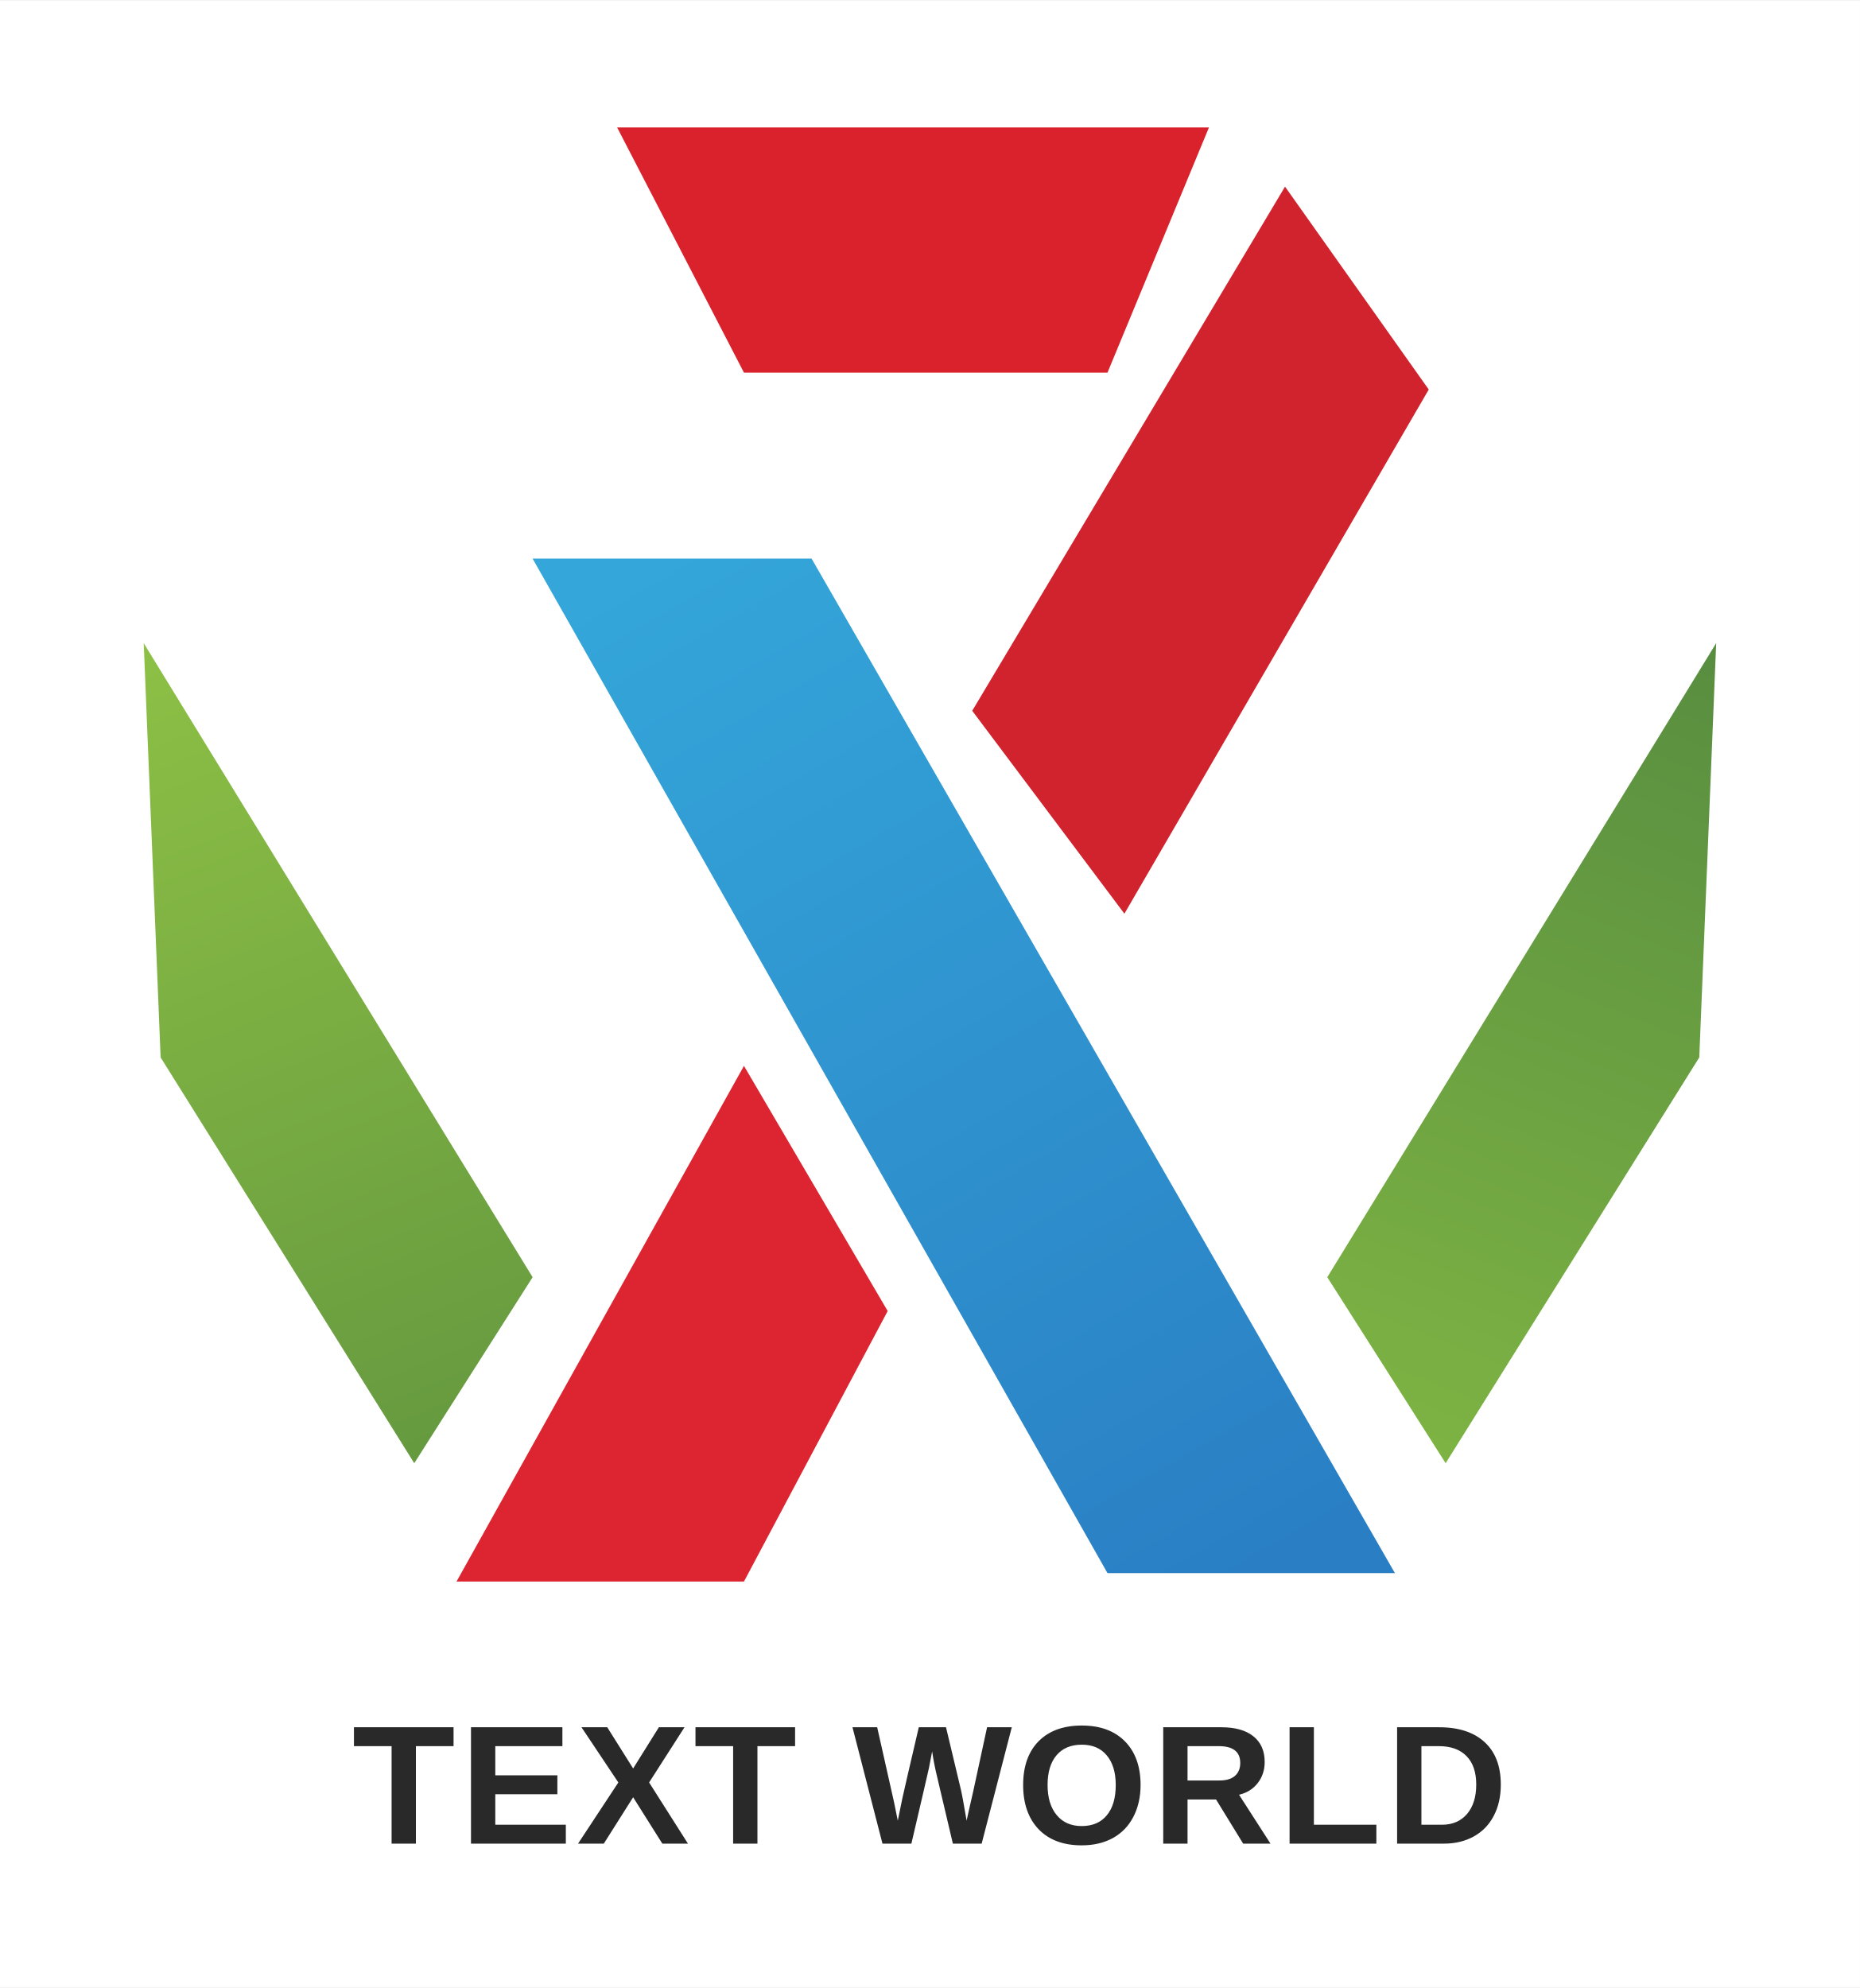
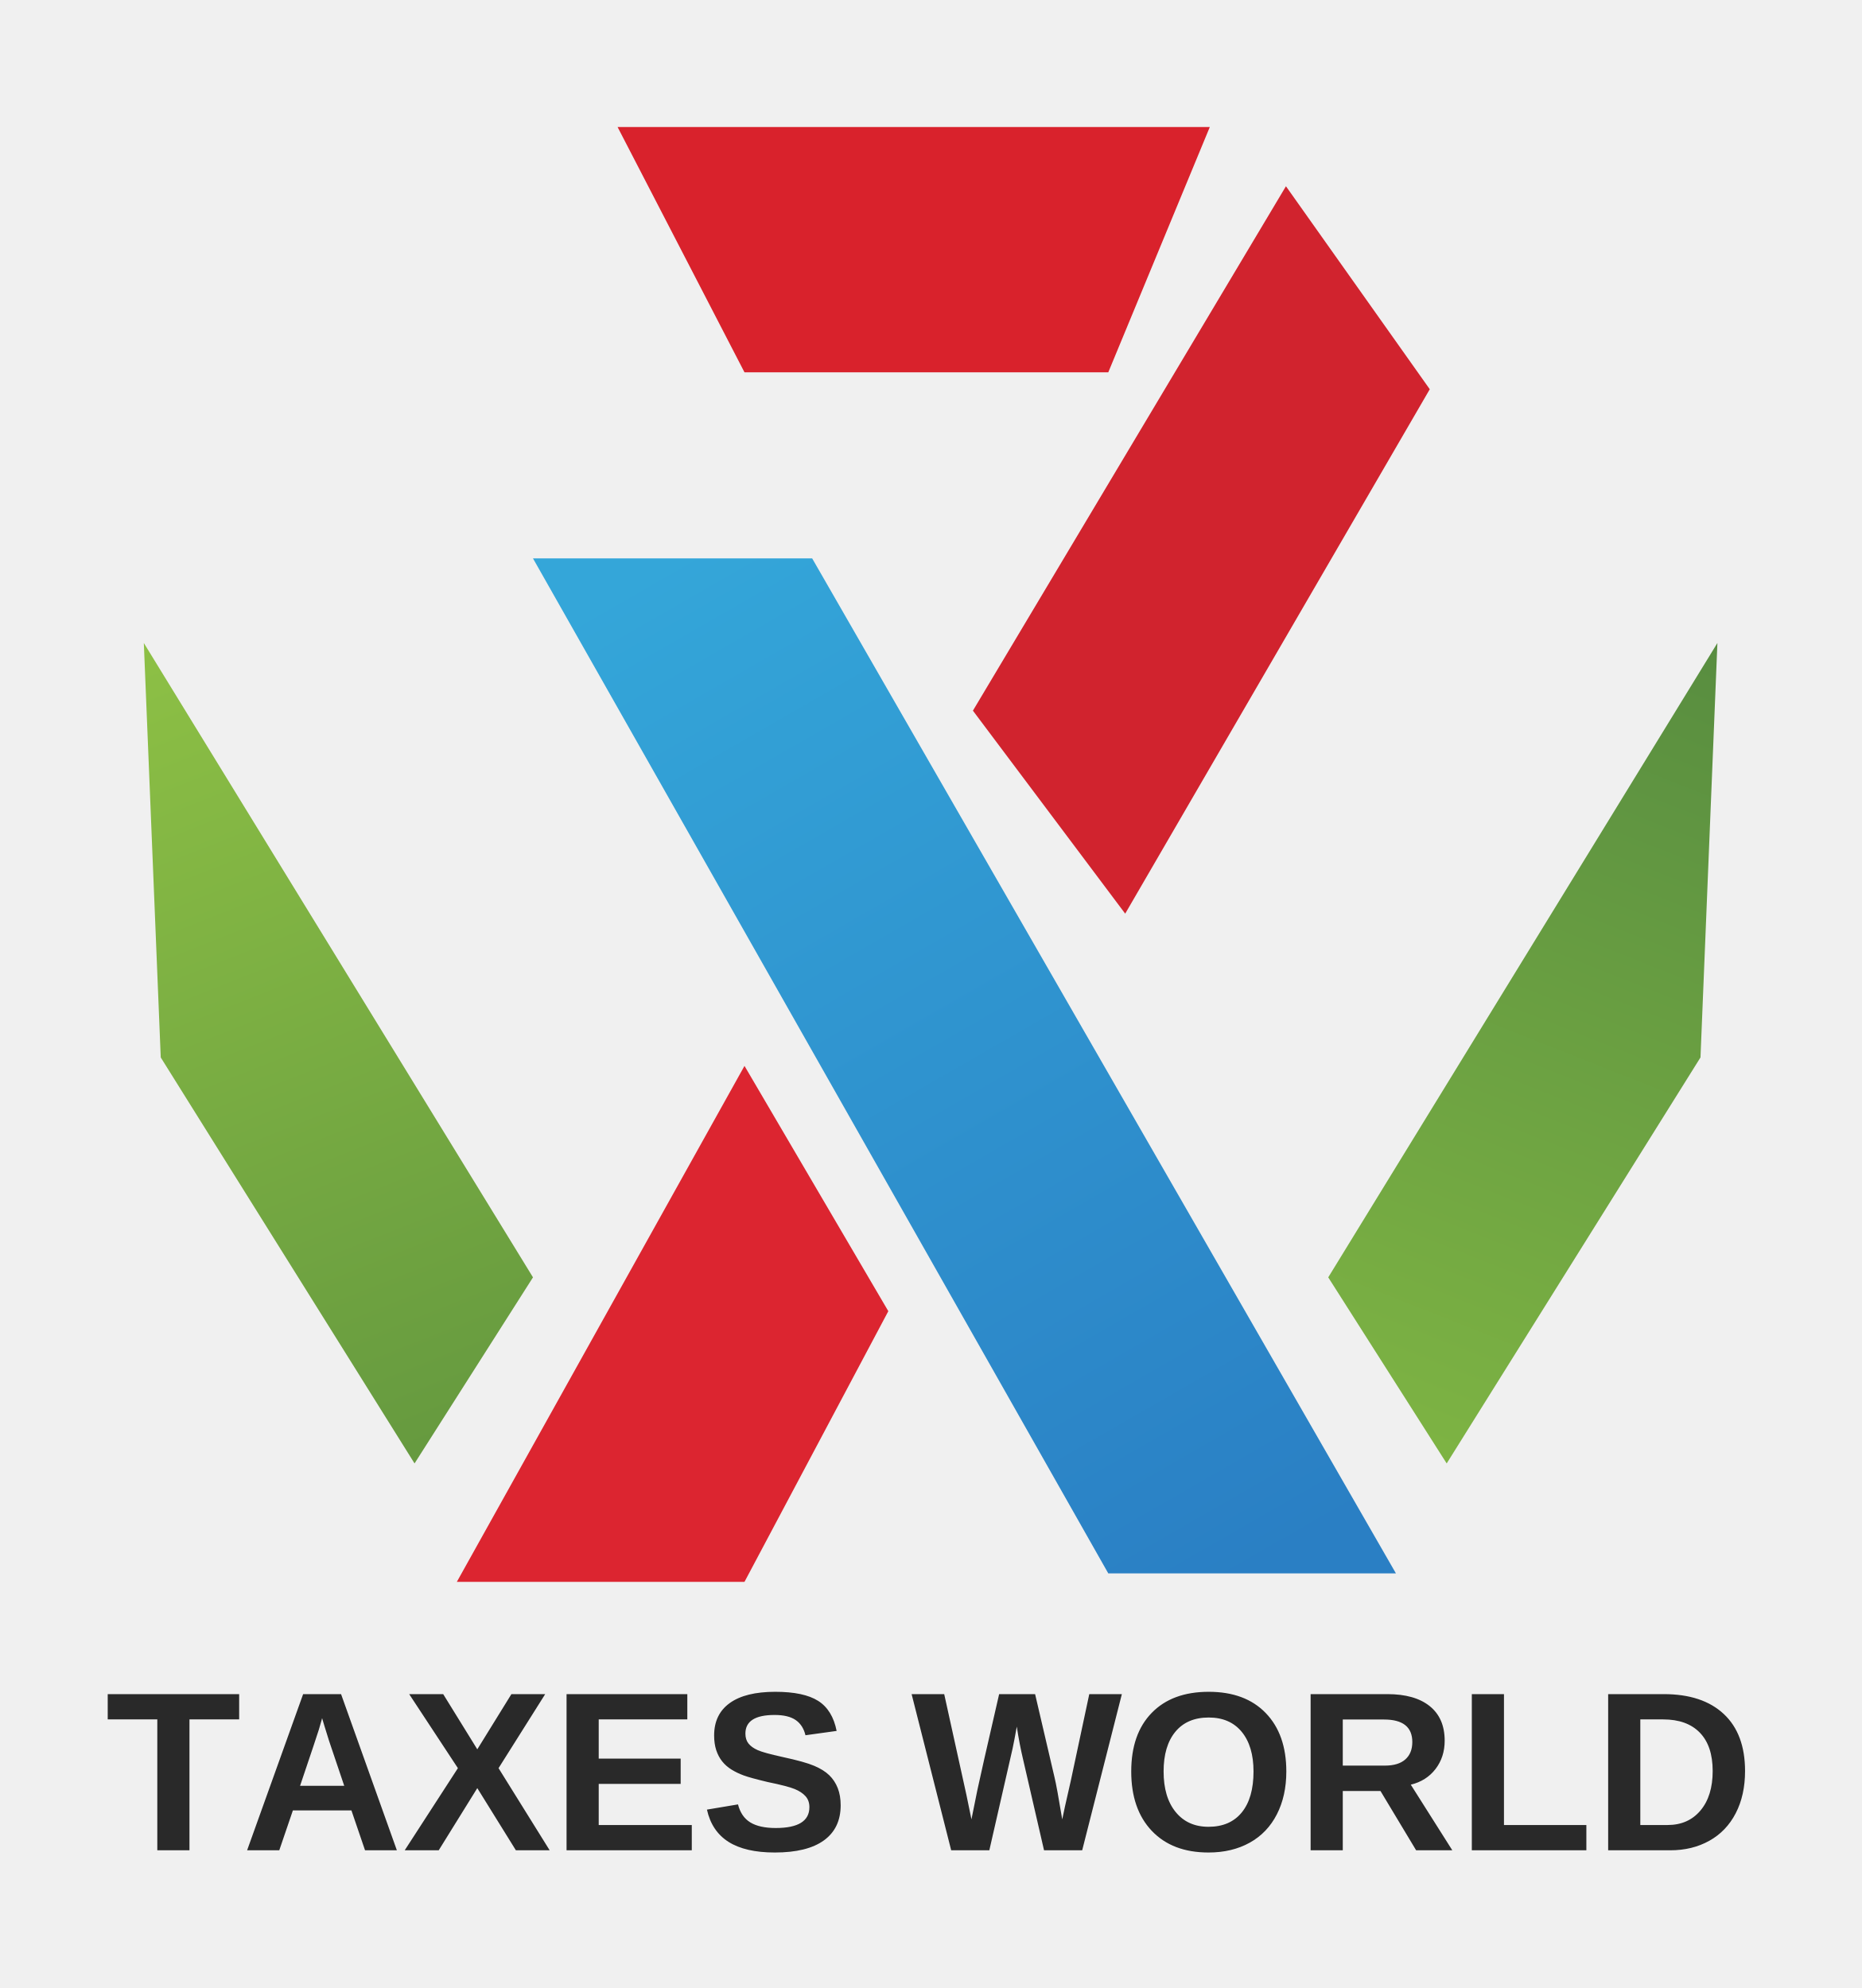
- <svg xmlns="http://www.w3.org/2000/svg" viewBox="55 0 220 235" width="900" height="962">
-   <rect width="100%" height="100%" x="55" y="0" fill="#ffffff" />
+ <svg xmlns="http://www.w3.org/2000/svg" viewBox="55 0 220 235" width="2048" height="2188">
  <defs>
    <linearGradient id="gl" x1="72" y1="76" x2="110" y2="172" gradientUnits="userSpaceOnUse">
      <stop offset="0" stop-color="#8DC045" />
      <stop offset="1" stop-color="#65993F" />
    </linearGradient>
    <linearGradient id="gr" x1="258" y1="76" x2="220" y2="172" gradientUnits="userSpaceOnUse">
      <stop offset="0" stop-color="#588D40" />
      <stop offset="1" stop-color="#7EB443" />
    </linearGradient>
    <linearGradient id="gb" x1="134" y1="66" x2="203" y2="186" gradientUnits="userSpaceOnUse">
      <stop offset="0" stop-color="#34A6D9" />
      <stop offset="1" stop-color="#2A7FC4" />
    </linearGradient>
  </defs>
  <polygon fill="url(#gl)" points="72,76 118,151 104,173 74,125" />
  <polygon fill="url(#gr)" points="258,76 212,151 226,173 256,125" />
  <polygon fill="#D9222C" points="128,15 198,15 186,44 143,44" />
  <polygon fill="#D1232E" points="207,22 224,46 188,108 170,84" />
  <polygon fill="url(#gb)" points="118,66 151,66 220,186 186,186" />
  <polygon fill="#DC2530" points="143,126 160,155 143,187 109,187" />
-   <text x="165" y="218" text-anchor="middle" font-family="Arial, Helvetica, sans-serif" font-size="20" font-weight="700" letter-spacing="0.5" fill="#292929">TEXT WORLD</text>
+   <path fill="#292929" d="M77.395 203.263V218.738H73.594V203.263H67.733V200.275H83.269V203.263ZM98.148 218.738 96.538 214.021H89.62L88.01 218.738H84.209L90.831 200.275H95.314L101.91 218.738ZM93.073 203.119 92.995 203.407Q92.866 203.879 92.686 204.481Q92.506 205.084 90.47 211.112H95.688L93.897 205.805L93.343 204.023ZM115.978 218.738 111.417 211.387 106.857 218.738H102.838L109.124 209.028L103.366 200.275H107.385L111.417 206.801L115.45 200.275H119.443L113.929 209.028L119.971 218.738ZM121.968 218.738V200.275H136.242V203.263H125.769V207.901H135.456V210.889H125.769V215.75H136.77V218.738ZM154.368 213.418Q154.368 216.13 152.39 217.565Q150.413 219.0 146.587 219.0Q143.096 219.0 141.112 217.742Q139.128 216.484 138.561 213.929L142.232 213.313Q142.606 214.781 143.688 215.442Q144.77 216.104 146.69 216.104Q150.671 216.104 150.671 213.641Q150.671 212.854 150.213 212.343Q149.756 211.832 148.925 211.492Q148.094 211.151 145.737 210.666Q143.701 210.181 142.902 209.887Q142.104 209.592 141.46 209.192Q140.815 208.792 140.365 208.229Q139.914 207.666 139.662 206.906Q139.411 206.146 139.411 205.163Q139.411 202.66 141.26 201.33Q143.108 200.0 146.638 200.0Q150.014 200.0 151.708 201.074Q153.402 202.149 153.891 204.626L150.207 205.137Q149.923 203.944 149.054 203.341Q148.184 202.739 146.561 202.739Q143.108 202.739 143.108 204.94Q143.108 205.661 143.476 206.119Q143.843 206.578 144.564 206.899Q145.286 207.22 147.489 207.705Q150.104 208.268 151.231 208.747Q152.358 209.225 153.015 209.86Q153.672 210.496 154.02 211.38Q154.368 212.265 154.368 213.418ZM182.916 218.738H178.407L175.946 208.059Q175.495 206.172 175.186 204.114Q174.877 205.831 174.684 206.729Q174.49 207.626 171.94 218.738H167.431L162.754 200.275H166.606L169.234 212.199L169.827 215.082Q170.188 213.261 170.529 211.603Q170.87 209.946 173.099 200.275H177.35L179.643 210.103Q179.914 211.203 180.558 215.082L180.88 213.562L181.563 210.548L183.753 200.275H187.605ZM207.045 209.421Q207.045 212.304 205.924 214.492Q204.803 216.681 202.716 217.84Q200.629 219.0 197.847 219.0Q193.57 219.0 191.141 216.438Q188.713 213.877 188.713 209.421Q188.713 204.979 191.135 202.49Q193.557 200.0 197.872 200.0Q202.188 200.0 204.616 202.516Q207.045 205.032 207.045 209.421ZM203.167 209.421Q203.167 206.434 201.776 204.737Q200.384 203.04 197.872 203.04Q195.322 203.04 193.93 204.724Q192.539 206.408 192.539 209.421Q192.539 212.461 193.962 214.211Q195.386 215.96 197.847 215.96Q200.397 215.96 201.782 214.257Q203.167 212.553 203.167 209.421ZM222.388 218.738 218.175 211.728H213.718V218.738H209.917V200.275H218.987Q222.233 200.275 223.998 201.697Q225.763 203.119 225.763 205.779Q225.763 207.718 224.681 209.127Q223.599 210.535 221.757 210.981L226.665 218.738ZM221.937 205.936Q221.937 203.276 218.587 203.276H213.718V208.727H218.691Q220.288 208.727 221.112 207.993Q221.937 207.259 221.937 205.936ZM228.971 218.738V200.275H232.771V215.75H242.51V218.738ZM261.267 209.369Q261.267 212.226 260.166 214.355Q259.064 216.484 257.048 217.611Q255.032 218.738 252.43 218.738H245.087V200.275H251.657Q256.243 200.275 258.755 202.627Q261.267 204.979 261.267 209.369ZM257.441 209.369Q257.441 206.394 255.921 204.829Q254.401 203.263 251.58 203.263H248.887V215.75H252.108Q254.556 215.75 255.998 214.034Q257.441 212.317 257.441 209.369Z" />
</svg>
